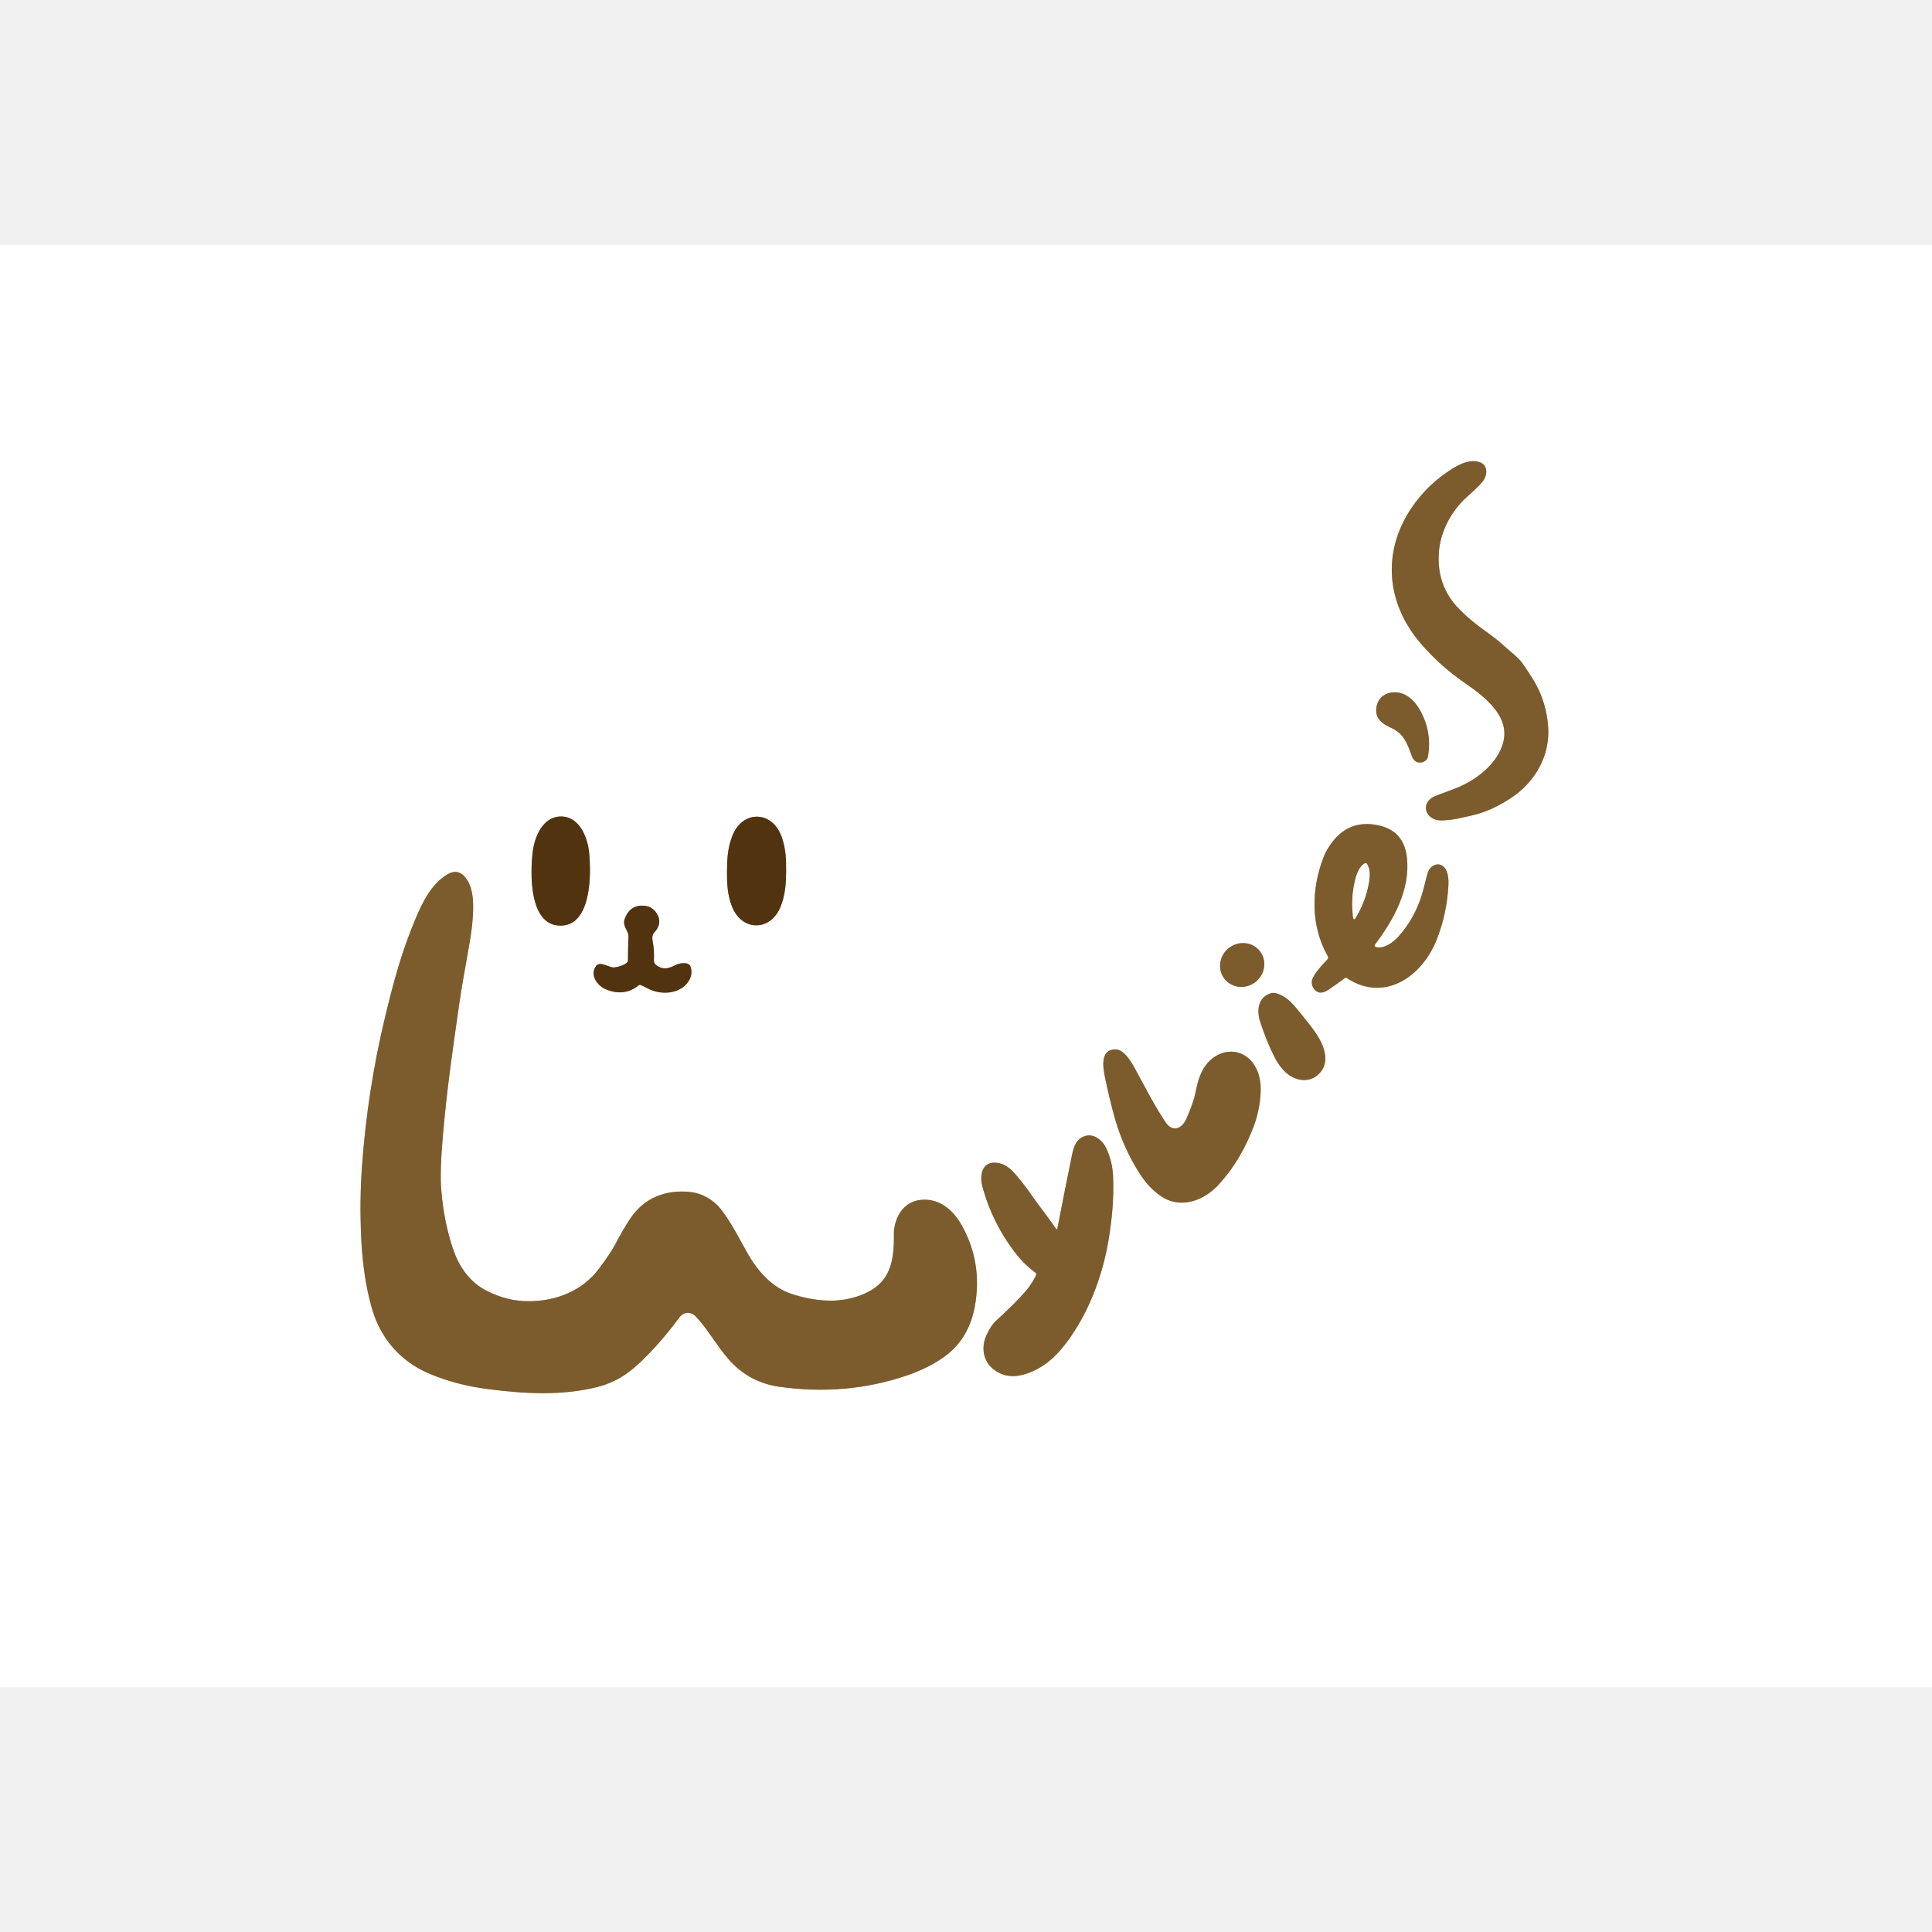
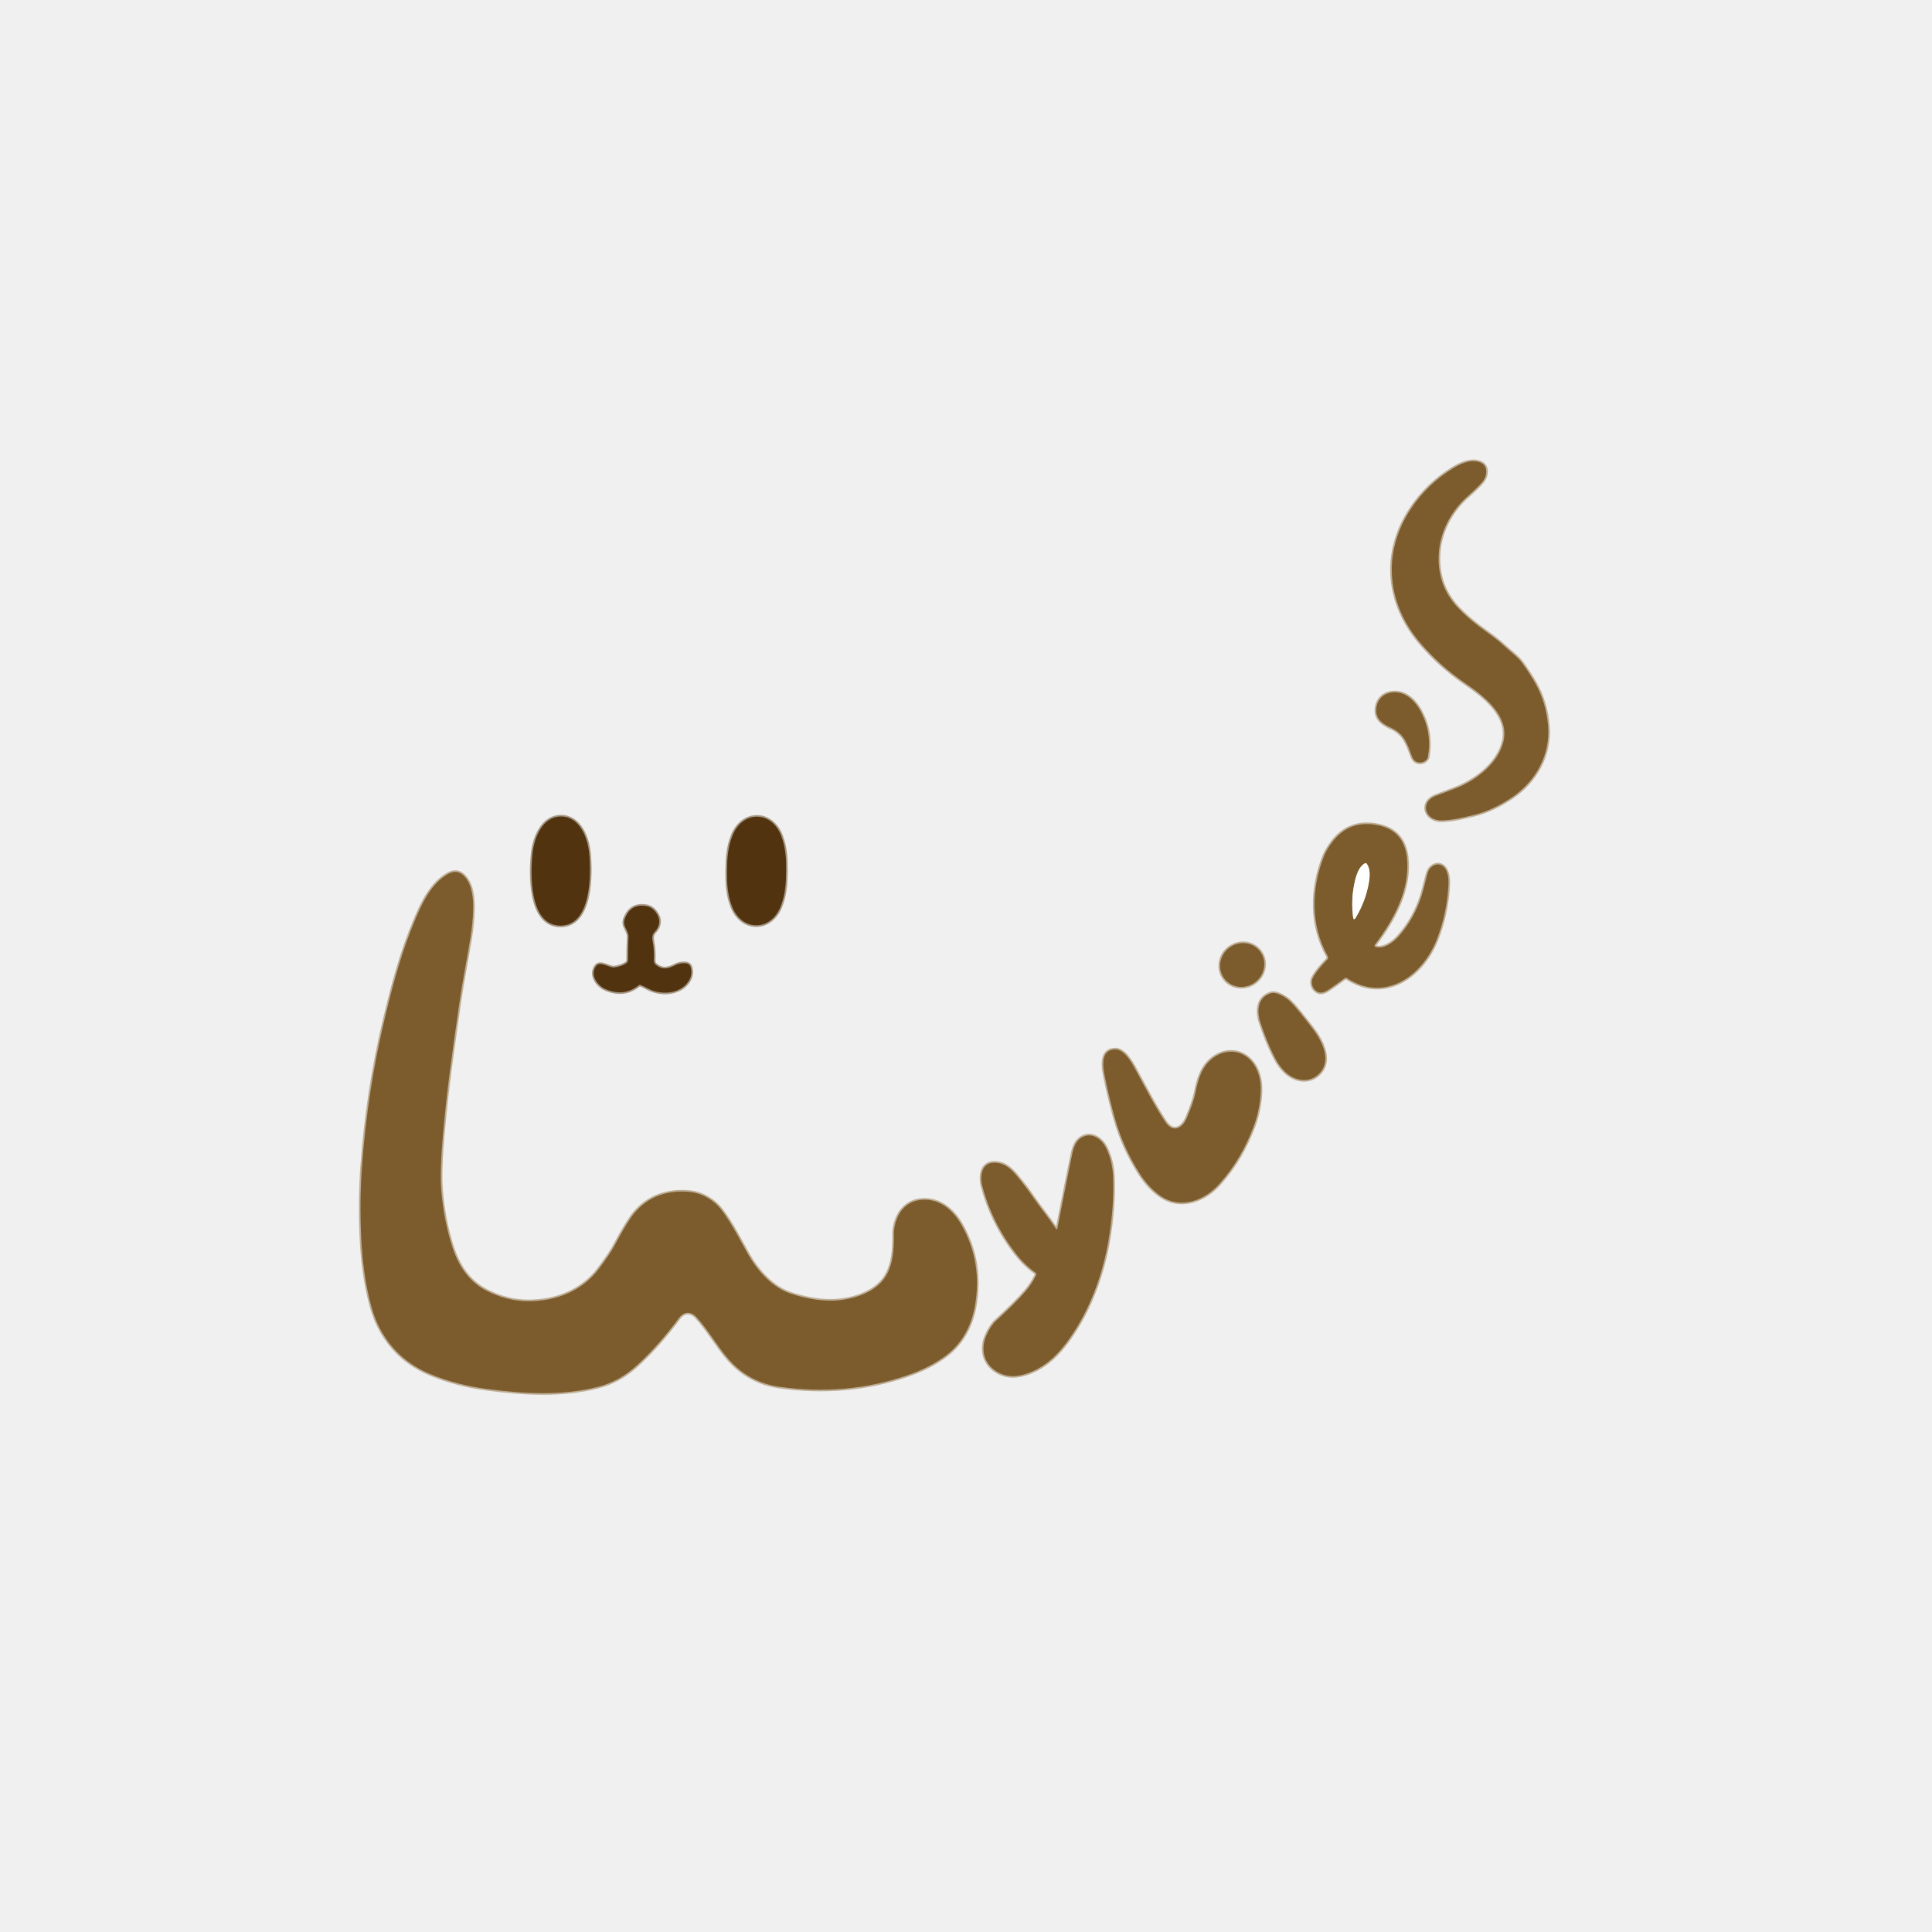
<svg xmlns="http://www.w3.org/2000/svg" direction="ltr" width="1157.143" height="1157.143" viewBox="2181 -114.571 1157.143 1157.143" stroke-linecap="round" stroke-linejoin="round" data-color-mode="light" class="tl-container tl-theme__force-sRGB tl-theme__light" style="background-color: transparent;">
  <defs />
  <g transform="matrix(1, 0, 0, 1, 2181, 32)" opacity="1">
    <g data-lovart-layer-name="Mark Generation_SVG">
      <g transform="scale(0.9642857, 0.9642857)">
        <g>
          <g stroke-width="2.00" fill="none" stroke-linecap="butt">
            <path stroke="#beae96" d="M 918.92 135.03   C 913.01 133.09 906.71 136.24 901.95 139.21   Q 886.43 148.90 876.43 163.91   C 858.31 191.13 861.18 222.71 882.18 247.34   Q 894.23 261.48 909.85 272.22   C 921.37 280.15 937.70 292.33 933.82 308.56   C 930.51 322.44 916.31 333.04 903.79 337.77   Q 891.74 342.33 891.62 342.37   C 881.30 346.62 885.42 358.04 895.76 357.58   C 903.25 357.25 907.52 356.04 915.45 354.18   C 923.82 352.21 932.31 347.88 939.32 343.10   C 953.90 333.17 962.97 316.83 961.56 299.03   Q 960.38 284.31 953.55 272.30   Q 950.40 266.77 945.67 260.08   C 942.79 256.01 937.96 252.71 933.73 248.74   C 929.14 244.43 923.16 240.50 918.65 237.08   Q 911.58 231.73 906.03 225.99   Q 892.08 211.56 893.73 190.72   C 894.74 177.90 901.52 165.17 911.27 156.53   Q 918.08 150.50 920.74 147.30   C 923.91 143.50 924.56 136.89 918.92 135.03" />
            <path stroke="#beae96" d="M 883.36 321.47   C 885.04 321.12 886.63 319.62 886.90 318.07   Q 889.48 303.55 882.76 290.48   C 878.91 282.98 872.31 276.63 863.68 278.24   C 858.18 279.27 854.83 283.66 854.78 289.21   C 854.73 294.99 859.18 297.86 864.08 300.09   C 872.09 303.74 874.07 309.91 876.91 317.58   Q 878.71 322.45 883.36 321.47" />
            <path stroke="#a89a87" d="M 348.00 422.93   C 367.70 423.09 367.13 390.13 365.96 377.93   C 365.00 367.96 359.92 355.23 348.57 355.13   C 337.21 355.04 331.92 367.69 330.80 377.63   C 329.42 389.82 328.31 422.76 348.00 422.93" />
            <path stroke="#a89a87" d="M 451.55 388.83   C 451.48 396.26 451.74 403.46 454.59 410.90   C 457.14 417.56 462.51 422.68 469.60 422.74   C 476.68 422.81 482.15 417.80 484.82 411.19   C 487.81 403.80 488.21 396.60 488.28 389.18   C 488.35 381.75 488.09 374.55 485.24 367.10   C 482.69 360.44 477.32 355.33 470.23 355.26   C 463.15 355.20 457.68 360.20 455.01 366.82   C 452.02 374.20 451.62 381.40 451.55 388.83" />
            <path stroke="#beae96" d="M 836.53 455.50   Q 849.13 463.73 862.23 460.72   C 876.15 457.52 887.02 445.11 892.30 431.78   Q 898.72 415.61 899.66 397.48   Q 899.93 392.37 898.44 388.93   C 896.36 384.11 891.51 383.57 888.12 387.48   Q 887.03 388.74 886.02 392.88   Q 884.12 400.68 883.12 403.88   Q 878.55 418.56 868.61 429.70   C 865.22 433.49 859.46 437.63 854.45 436.21   A 0.94 0.93 26.6 0 1 853.96 434.75   C 865.58 419.41 876.07 400.53 873.86 380.64   Q 872.00 363.85 855.80 360.56   Q 838.11 356.96 827.41 371.14   Q 823.92 375.77 822.25 380.02   C 814.32 400.22 813.95 422.84 824.70 441.93   A 1.71 1.71 0.0 0 1 824.44 443.96   C 821.49 447.01 815.11 453.89 814.83 457.36   Q 814.52 461.35 817.71 463.69   C 820.15 465.49 823.10 464.09 825.20 462.69   Q 829.48 459.83 835.24 455.54   A 1.13 1.13 0.0 0 1 836.53 455.50" />
            <path stroke="#beae96" d="M 421.80 666.54   C 424.79 662.51 429.20 662.42 432.57 666.08   C 439.73 673.87 445.53 684.29 452.49 692.22   Q 465.24 706.75 484.31 709.39   Q 525.54 715.11 562.89 702.47   Q 577.78 697.43 587.91 689.66   C 597.79 682.08 603.38 671.25 605.52 659.27   Q 610.29 632.53 597.63 609.53   C 593.05 601.21 585.86 593.96 575.98 593.22   Q 566.18 592.49 560.32 599.39   C 557.15 603.13 555.17 609.42 555.22 614.02   C 555.34 623.36 554.91 633.04 550.07 640.86   C 543.38 651.66 527.40 655.94 515.75 655.86   Q 504.11 655.79 491.25 651.54   C 479.66 647.71 470.50 637.36 464.57 626.92   C 460.27 619.35 454.53 607.85 448.06 599.43   C 443.54 593.54 436.32 589.16 428.64 588.36   C 413.62 586.79 400.34 591.86 391.72 604.52   Q 387.37 610.92 381.86 621.37   Q 379.18 626.44 372.13 635.89   C 361.63 649.96 345.28 656.26 328.03 656.21   Q 314.95 656.17 302.34 649.76   C 291.48 644.25 284.97 634.56 281.21 623.25   Q 275.66 606.54 274.07 587.03   Q 273.13 575.51 275.14 552.71   C 277.71 523.56 280.58 504.36 285.20 471.80   C 287.16 458.06 289.82 445.00 292.15 430.72   Q 293.63 421.63 293.86 413.52   C 294.07 406.42 293.48 398.02 288.69 392.58   Q 284.20 387.48 278.14 390.94   C 268.01 396.74 262.35 408.54 258.04 418.79   C 249.63 438.79 244.68 456.78 239.10 480.01   Q 228.22 525.36 224.83 572.51   Q 223.30 593.78 224.33 616.37   Q 225.30 637.47 229.39 654.63   Q 231.76 664.59 234.86 670.99   Q 245.32 692.57 267.96 701.76   Q 283.93 708.25 302.00 710.65   C 326.07 713.86 349.27 714.98 371.01 709.50   C 380.94 707.00 388.76 702.37 396.36 695.35   Q 409.26 683.43 421.80 666.54" />
            <path stroke="#a89a87" d="M 397.75 459.75   Q 398.83 460.08 402.65 462.09   C 410.37 466.15 422.29 465.60 427.59 457.62   Q 430.50 453.24 428.89 448.38   A 3.53 2.96 -4.0 0 0 426.04 446.31   Q 422.47 445.93 419.26 447.56   C 414.77 449.84 411.50 450.49 407.49 447.38   A 3.48 3.48 0.0 0 1 406.15 444.46   Q 406.46 438.19 405.33 432.25   Q 404.69 428.91 406.53 426.97   C 409.45 423.91 410.42 420.14 408.52 416.48   Q 405.92 411.48 401.25 410.73   Q 391.67 409.19 388.08 418.57   C 386.25 423.36 390.58 425.86 390.37 429.99   Q 390.06 436.32 390.05 444.22   A 2.56 2.55 -17.0 0 1 388.92 446.34   Q 385.92 448.34 381.57 448.88   C 378.34 449.29 372.74 444.46 370.13 448.12   C 366.17 453.68 371.09 460.32 376.36 462.51   Q 387.78 467.24 396.79 459.94   A 1.04 1.04 0.0 0 1 397.75 459.75" />
            <path stroke="#beae96" d="M 782.488 438.734   A 13.95 13.40 -38.3 0 0 763.235 436.864   A 13.95 13.40 -38.3 0 0 760.592 456.026   A 13.95 13.40 -38.3 0 0 779.845 457.896   A 13.95 13.40 -38.3 0 0 782.488 438.734" />
            <path stroke="#beae96" d="M 789.39 464.92   C 782.07 467.23 780.66 473.94 782.19 480.86   Q 782.50 482.27 784.73 488.46   Q 788.27 498.29 792.42 506.04   Q 794.75 510.40 798.20 513.72   C 804.51 519.80 814.16 521.18 820.20 513.94   C 827.30 505.43 820.37 493.35 814.69 486.10   C 810.11 480.25 804.72 473.13 800.89 469.61   C 798.35 467.28 792.79 463.84 789.39 464.92" />
            <path stroke="#beae96" d="M 742.54 526.62   Q 741.42 532.36 737.14 542.38   C 734.35 548.91 728.50 551.98 723.71 544.71   C 717.20 534.84 713.37 527.27 705.08 511.97   C 702.47 507.16 698.04 499.75 692.74 499.79   C 683.21 499.85 685.02 510.82 686.41 517.57   Q 689.16 530.91 692.51 542.75   Q 697.63 560.80 707.74 576.72   Q 713.54 585.87 721.07 590.95   C 733.44 599.30 748.09 593.69 757.27 583.43   C 767.36 572.17 773.65 560.80 778.74 547.47   C 781.60 539.98 783.44 529.85 782.98 522.27   Q 782.54 515.27 779.35 509.97   C 773.60 500.46 762.33 498.47 753.51 505.05   C 746.47 510.30 744.19 518.24 742.54 526.62" />
            <path stroke="#beae96" d="M 655.95 611.29   C 650.33 602.93 646.17 598.24 641.13 590.87   Q 637.44 585.45 631.81 578.63   C 627.80 573.76 623.71 570.08 617.31 570.17   C 609.46 570.29 608.61 578.90 610.11 584.61   Q 616.18 607.65 631.15 626.86   Q 636.42 633.62 643.20 638.52   A 1.18 1.18 0.0 0 1 643.57 639.97   Q 641.00 645.38 637.00 650.04   Q 630.87 657.19 618.55 668.46   Q 615.47 671.27 612.76 677.21   C 609.24 684.92 610.52 693.66 617.53 698.84   C 623.45 703.22 630.02 703.62 636.97 701.42   C 650.63 697.11 659.54 687.00 667.54 674.52   C 678.15 657.95 685.12 638.13 688.41 618.98   Q 692.08 597.66 691.39 579.28   Q 691.00 568.83 686.77 560.52   C 684.53 556.12 679.41 552.01 674.14 553.54   C 667.41 555.50 666.49 562.25 665.25 568.25   Q 662.06 583.72 656.74 611.13   A 0.44 0.44 0.0 0 1 655.95 611.29" />
            <path stroke="#beae96" d="M 841.02 418.90   Q 841.46 418.99 841.93 418.22   Q 848.15 407.92 850.17 396.54   C 850.87 392.58 851.31 387.38 848.70 384.25   Q 848.67 384.21 848.35 384.14   Q 848.03 384.08 847.99 384.10   C 844.33 385.91 842.63 390.84 841.67 394.75   Q 838.93 405.97 840.45 417.91   Q 840.57 418.80 841.02 418.90" />
          </g>
-           <path fill="#ffffff" d="M 1200.00 0.00   L 1200.00 896.00   L 0.00 896.00   L 0.00 0.00   L 1200.00 0.00   Z   M 918.92 135.03   C 913.01 133.09 906.71 136.24 901.95 139.21   Q 886.43 148.90 876.43 163.91   C 858.31 191.13 861.18 222.71 882.18 247.34   Q 894.23 261.48 909.85 272.22   C 921.37 280.15 937.70 292.33 933.82 308.56   C 930.51 322.44 916.31 333.04 903.79 337.77   Q 891.74 342.33 891.62 342.37   C 881.30 346.62 885.42 358.04 895.76 357.58   C 903.25 357.25 907.52 356.04 915.45 354.18   C 923.82 352.21 932.31 347.88 939.32 343.10   C 953.90 333.17 962.97 316.83 961.56 299.03   Q 960.38 284.31 953.55 272.30   Q 950.40 266.77 945.67 260.08   C 942.79 256.01 937.96 252.71 933.73 248.74   C 929.14 244.43 923.16 240.50 918.65 237.08   Q 911.58 231.73 906.03 225.99   Q 892.08 211.56 893.73 190.72   C 894.74 177.90 901.52 165.17 911.27 156.53   Q 918.08 150.50 920.74 147.30   C 923.91 143.50 924.56 136.89 918.92 135.03   Z   M 883.36 321.47   C 885.04 321.12 886.63 319.62 886.90 318.07   Q 889.48 303.55 882.76 290.48   C 878.91 282.98 872.31 276.63 863.68 278.24   C 858.18 279.27 854.83 283.66 854.78 289.21   C 854.73 294.99 859.18 297.86 864.08 300.09   C 872.09 303.74 874.07 309.91 876.91 317.58   Q 878.71 322.45 883.36 321.47   Z   M 348.00 422.93   C 367.70 423.09 367.13 390.13 365.96 377.93   C 365.00 367.96 359.92 355.23 348.57 355.13   C 337.21 355.04 331.92 367.69 330.80 377.63   C 329.42 389.82 328.31 422.76 348.00 422.93   Z   M 451.55 388.83   C 451.48 396.26 451.74 403.46 454.59 410.90   C 457.14 417.56 462.51 422.68 469.60 422.74   C 476.68 422.81 482.15 417.80 484.82 411.19   C 487.81 403.80 488.21 396.60 488.28 389.18   C 488.35 381.75 488.09 374.55 485.24 367.10   C 482.69 360.44 477.32 355.33 470.23 355.26   C 463.15 355.20 457.68 360.20 455.01 366.82   C 452.02 374.20 451.62 381.40 451.55 388.83   Z   M 836.53 455.50   Q 849.13 463.73 862.23 460.72   C 876.15 457.52 887.02 445.11 892.30 431.78   Q 898.72 415.61 899.66 397.48   Q 899.93 392.37 898.44 388.93   C 896.36 384.11 891.51 383.57 888.12 387.48   Q 887.03 388.74 886.02 392.88   Q 884.12 400.68 883.12 403.88   Q 878.55 418.56 868.61 429.70   C 865.22 433.49 859.46 437.63 854.45 436.21   A 0.94 0.93 26.6 0 1 853.96 434.75   C 865.58 419.41 876.07 400.53 873.86 380.64   Q 872.00 363.85 855.80 360.56   Q 838.11 356.96 827.41 371.14   Q 823.92 375.77 822.25 380.02   C 814.32 400.22 813.95 422.84 824.70 441.93   A 1.71 1.71 0.0 0 1 824.44 443.96   C 821.49 447.01 815.11 453.89 814.83 457.36   Q 814.52 461.35 817.71 463.69   C 820.15 465.49 823.10 464.09 825.20 462.69   Q 829.48 459.83 835.24 455.54   A 1.13 1.13 0.0 0 1 836.53 455.50   Z   M 421.80 666.54   C 424.79 662.51 429.20 662.42 432.57 666.08   C 439.73 673.87 445.53 684.29 452.49 692.22   Q 465.24 706.75 484.31 709.39   Q 525.54 715.11 562.89 702.47   Q 577.78 697.43 587.91 689.66   C 597.79 682.08 603.38 671.25 605.52 659.27   Q 610.29 632.53 597.63 609.53   C 593.05 601.21 585.86 593.96 575.98 593.22   Q 566.18 592.49 560.32 599.39   C 557.15 603.13 555.17 609.42 555.22 614.02   C 555.34 623.36 554.91 633.04 550.07 640.86   C 543.38 651.66 527.40 655.94 515.75 655.86   Q 504.11 655.79 491.25 651.54   C 479.66 647.71 470.50 637.36 464.57 626.92   C 460.27 619.35 454.53 607.85 448.06 599.43   C 443.54 593.54 436.32 589.16 428.64 588.36   C 413.62 586.79 400.34 591.86 391.72 604.52   Q 387.37 610.92 381.86 621.37   Q 379.18 626.44 372.13 635.89   C 361.63 649.96 345.28 656.26 328.03 656.21   Q 314.95 656.17 302.34 649.76   C 291.48 644.25 284.97 634.56 281.21 623.25   Q 275.66 606.54 274.07 587.03   Q 273.13 575.51 275.14 552.71   C 277.71 523.56 280.58 504.36 285.20 471.80   C 287.16 458.06 289.82 445.00 292.15 430.72   Q 293.63 421.63 293.86 413.52   C 294.07 406.42 293.48 398.02 288.69 392.58   Q 284.20 387.48 278.14 390.94   C 268.01 396.74 262.35 408.54 258.04 418.79   C 249.63 438.79 244.68 456.78 239.10 480.01   Q 228.22 525.36 224.83 572.51   Q 223.30 593.78 224.33 616.37   Q 225.30 637.47 229.39 654.63   Q 231.76 664.59 234.86 670.99   Q 245.32 692.57 267.96 701.76   Q 283.93 708.25 302.00 710.65   C 326.07 713.86 349.27 714.98 371.01 709.50   C 380.94 707.00 388.76 702.37 396.36 695.35   Q 409.26 683.43 421.80 666.54   Z   M 397.75 459.75   Q 398.83 460.08 402.65 462.09   C 410.37 466.15 422.29 465.60 427.59 457.62   Q 430.50 453.24 428.89 448.38   A 3.53 2.96 -4.0 0 0 426.04 446.31   Q 422.47 445.93 419.26 447.56   C 414.77 449.84 411.50 450.49 407.49 447.38   A 3.48 3.48 0.0 0 1 406.15 444.46   Q 406.46 438.19 405.33 432.25   Q 404.69 428.91 406.53 426.97   C 409.45 423.91 410.42 420.14 408.52 416.48   Q 405.92 411.48 401.25 410.73   Q 391.67 409.19 388.08 418.57   C 386.25 423.36 390.58 425.86 390.37 429.99   Q 390.06 436.32 390.05 444.22   A 2.56 2.55 -17.0 0 1 388.92 446.34   Q 385.92 448.34 381.57 448.88   C 378.34 449.29 372.74 444.46 370.13 448.12   C 366.17 453.68 371.09 460.32 376.36 462.51   Q 387.78 467.24 396.79 459.94   A 1.04 1.04 0.0 0 1 397.75 459.75   Z   M 782.488 438.734   A 13.95 13.40 -38.3 0 0 763.235 436.864   A 13.95 13.40 -38.3 0 0 760.592 456.026   A 13.95 13.40 -38.3 0 0 779.845 457.896   A 13.95 13.40 -38.3 0 0 782.488 438.734   Z   M 789.39 464.92   C 782.07 467.23 780.66 473.94 782.19 480.86   Q 782.50 482.27 784.73 488.46   Q 788.27 498.29 792.42 506.04   Q 794.75 510.40 798.20 513.72   C 804.51 519.80 814.16 521.18 820.20 513.94   C 827.30 505.43 820.37 493.35 814.69 486.10   C 810.11 480.25 804.72 473.13 800.89 469.61   C 798.35 467.28 792.79 463.84 789.39 464.92   Z   M 742.54 526.62   Q 741.42 532.36 737.14 542.38   C 734.35 548.91 728.50 551.98 723.71 544.71   C 717.20 534.84 713.37 527.27 705.08 511.97   C 702.47 507.16 698.04 499.75 692.74 499.79   C 683.21 499.85 685.02 510.82 686.41 517.57   Q 689.16 530.91 692.51 542.75   Q 697.63 560.80 707.74 576.72   Q 713.54 585.87 721.07 590.95   C 733.44 599.30 748.09 593.69 757.27 583.43   C 767.36 572.17 773.65 560.80 778.74 547.47   C 781.60 539.98 783.44 529.85 782.98 522.27   Q 782.54 515.27 779.35 509.97   C 773.60 500.46 762.33 498.47 753.51 505.05   C 746.47 510.30 744.19 518.24 742.54 526.62   Z   M 655.95 611.29   C 650.33 602.93 646.17 598.24 641.13 590.87   Q 637.44 585.45 631.81 578.63   C 627.80 573.76 623.71 570.08 617.31 570.17   C 609.46 570.29 608.61 578.90 610.11 584.61   Q 616.18 607.65 631.15 626.86   Q 636.42 633.62 643.20 638.52   A 1.18 1.18 0.0 0 1 643.57 639.97   Q 641.00 645.38 637.00 650.04   Q 630.87 657.19 618.55 668.46   Q 615.47 671.27 612.76 677.21   C 609.24 684.92 610.52 693.66 617.53 698.84   C 623.45 703.22 630.02 703.62 636.97 701.42   C 650.63 697.11 659.54 687.00 667.54 674.52   C 678.15 657.95 685.12 638.13 688.41 618.98   Q 692.08 597.66 691.39 579.28   Q 691.00 568.83 686.77 560.52   C 684.53 556.12 679.41 552.01 674.14 553.54   C 667.41 555.50 666.49 562.25 665.25 568.25   Q 662.06 583.72 656.74 611.13   A 0.44 0.44 0.0 0 1 655.95 611.29   Z" />
          <path fill="#7c5c2c" d="M 918.92 135.03   C 924.56 136.89 923.91 143.50 920.74 147.30   Q 918.08 150.50 911.27 156.53   C 901.52 165.17 894.74 177.90 893.73 190.72   Q 892.08 211.56 906.03 225.99   Q 911.58 231.73 918.65 237.08   C 923.16 240.50 929.14 244.43 933.73 248.74   C 937.96 252.71 942.79 256.01 945.67 260.08   Q 950.40 266.77 953.55 272.30   Q 960.38 284.31 961.56 299.03   C 962.97 316.83 953.90 333.17 939.32 343.10   C 932.31 347.88 923.82 352.21 915.45 354.18   C 907.52 356.04 903.25 357.25 895.76 357.58   C 885.42 358.04 881.30 346.62 891.62 342.37   Q 891.74 342.33 903.79 337.77   C 916.31 333.04 930.51 322.44 933.82 308.56   C 937.70 292.33 921.37 280.15 909.85 272.22   Q 894.23 261.48 882.18 247.34   C 861.18 222.71 858.31 191.13 876.43 163.91   Q 886.43 148.90 901.95 139.21   C 906.71 136.24 913.01 133.09 918.92 135.03   Z" />
          <path fill="#7c5c2c" d="M 883.36 321.47   Q 878.71 322.45 876.91 317.58   C 874.07 309.91 872.09 303.74 864.08 300.09   C 859.18 297.86 854.73 294.99 854.78 289.21   C 854.83 283.66 858.18 279.27 863.68 278.24   C 872.31 276.63 878.91 282.98 882.76 290.48   Q 889.48 303.55 886.90 318.07   C 886.63 319.62 885.04 321.12 883.36 321.47   Z" />
          <path fill="#51340f" d="M 348.57 355.13   C 359.92 355.23 365.00 367.96 365.96 377.93   C 367.13 390.13 367.70 423.09 348.00 422.93   C 328.31 422.76 329.42 389.82 330.80 377.63   C 331.92 367.69 337.21 355.04 348.57 355.13   Z" />
          <path fill="#51340f" d="M 470.23 355.26   C 477.32 355.33 482.69 360.44 485.24 367.10   C 488.09 374.55 488.35 381.75 488.28 389.18   C 488.21 396.60 487.81 403.80 484.82 411.19   C 482.15 417.80 476.68 422.81 469.60 422.74   C 462.51 422.68 457.14 417.56 454.59 410.90   C 451.74 403.46 451.48 396.26 451.55 388.83   C 451.62 381.40 452.02 374.20 455.01 366.82   C 457.68 360.20 463.15 355.20 470.23 355.26   Z" />
          <path fill="#7c5c2c" d="M 836.53 455.50   A 1.13 1.13 0.0 0 0 835.24 455.54   Q 829.48 459.83 825.20 462.69   C 823.10 464.09 820.15 465.49 817.71 463.69   Q 814.52 461.35 814.83 457.36   C 815.11 453.89 821.49 447.01 824.44 443.96   A 1.71 1.71 0.0 0 0 824.70 441.93   C 813.95 422.84 814.32 400.22 822.25 380.02   Q 823.92 375.77 827.41 371.14   Q 838.11 356.96 855.80 360.56   Q 872.00 363.85 873.86 380.64   C 876.07 400.53 865.58 419.41 853.96 434.75   A 0.94 0.93 26.6 0 0 854.45 436.21   C 859.46 437.63 865.22 433.49 868.61 429.70   Q 878.55 418.56 883.12 403.88   Q 884.12 400.68 886.02 392.88   Q 887.03 388.74 888.12 387.48   C 891.51 383.57 896.36 384.11 898.44 388.93   Q 899.93 392.37 899.66 397.48   Q 898.72 415.61 892.30 431.78   C 887.02 445.11 876.15 457.52 862.23 460.72   Q 849.13 463.73 836.53 455.50   Z   M 841.02 418.90   Q 841.46 418.99 841.93 418.22   Q 848.15 407.92 850.17 396.54   C 850.87 392.58 851.31 387.38 848.70 384.25   Q 848.67 384.21 848.35 384.14   Q 848.03 384.08 847.99 384.10   C 844.33 385.91 842.63 390.84 841.67 394.75   Q 838.93 405.97 840.45 417.91   Q 840.57 418.80 841.02 418.90   Z" />
          <path fill="#ffffff" d="M 848.35 384.14   Q 848.67 384.21 848.70 384.25   C 851.31 387.38 850.87 392.58 850.17 396.54   Q 848.15 407.92 841.93 418.22   Q 841.46 418.99 841.02 418.90   Q 840.57 418.80 840.45 417.91   Q 838.93 405.97 841.67 394.75   C 842.63 390.84 844.33 385.91 847.99 384.10   Q 848.03 384.08 848.35 384.14   Z" />
          <path fill="#7c5c2c" d="M 432.57 666.08   C 429.20 662.42 424.79 662.51 421.80 666.54   Q 409.26 683.43 396.36 695.35   C 388.76 702.37 380.94 707.00 371.01 709.50   C 349.27 714.98 326.07 713.86 302.00 710.65   Q 283.93 708.25 267.96 701.76   Q 245.32 692.57 234.86 670.99   Q 231.76 664.59 229.39 654.63   Q 225.30 637.47 224.33 616.37   Q 223.30 593.78 224.83 572.51   Q 228.22 525.36 239.10 480.01   C 244.68 456.78 249.63 438.79 258.04 418.79   C 262.35 408.54 268.01 396.74 278.14 390.94   Q 284.20 387.48 288.69 392.58   C 293.48 398.02 294.07 406.42 293.86 413.52   Q 293.63 421.63 292.15 430.72   C 289.82 445.00 287.16 458.06 285.20 471.80   C 280.58 504.36 277.71 523.56 275.14 552.71   Q 273.13 575.51 274.07 587.03   Q 275.66 606.54 281.21 623.25   C 284.97 634.56 291.48 644.25 302.34 649.76   Q 314.95 656.17 328.03 656.21   C 345.28 656.26 361.63 649.96 372.13 635.89   Q 379.18 626.44 381.86 621.37   Q 387.37 610.92 391.72 604.52   C 400.34 591.86 413.62 586.79 428.64 588.36   C 436.32 589.16 443.54 593.54 448.06 599.43   C 454.53 607.85 460.27 619.35 464.57 626.92   C 470.50 637.36 479.66 647.71 491.25 651.54   Q 504.11 655.79 515.75 655.86   C 527.40 655.94 543.38 651.66 550.07 640.86   C 554.91 633.04 555.34 623.36 555.22 614.02   C 555.17 609.42 557.15 603.13 560.32 599.39   Q 566.18 592.49 575.98 593.22   C 585.86 593.96 593.05 601.21 597.63 609.53   Q 610.29 632.53 605.52 659.27   C 603.38 671.25 597.79 682.08 587.91 689.66   Q 577.78 697.43 562.89 702.47   Q 525.54 715.11 484.31 709.39   Q 465.24 706.75 452.49 692.22   C 445.53 684.29 439.73 673.87 432.57 666.08   Z" />
          <path fill="#51340f" d="M 396.79 459.94   Q 387.78 467.24 376.36 462.51   C 371.09 460.32 366.17 453.68 370.13 448.12   C 372.74 444.46 378.34 449.29 381.57 448.88   Q 385.92 448.34 388.92 446.34   A 2.56 2.55 -17.0 0 0 390.05 444.22   Q 390.06 436.32 390.37 429.99   C 390.58 425.86 386.25 423.36 388.08 418.57   Q 391.67 409.19 401.25 410.73   Q 405.92 411.48 408.52 416.48   C 410.42 420.14 409.45 423.91 406.53 426.97   Q 404.69 428.91 405.33 432.25   Q 406.46 438.19 406.15 444.46   A 3.48 3.48 0.0 0 0 407.49 447.38   C 411.50 450.49 414.77 449.84 419.26 447.56   Q 422.47 445.93 426.04 446.31   A 3.53 2.96 -4.0 0 1 428.89 448.38   Q 430.50 453.24 427.59 457.62   C 422.29 465.60 410.37 466.15 402.65 462.09   Q 398.83 460.08 397.75 459.75   A 1.04 1.04 0.0 0 0 396.79 459.94   Z" />
          <ellipse fill="#7c5c2c" cx="0.00" cy="0.00" transform="translate(771.54,447.38) rotate(-38.3)" rx="13.95" ry="13.40" />
          <path fill="#7c5c2c" d="M 789.39 464.92   C 792.79 463.84 798.35 467.28 800.89 469.61   C 804.72 473.13 810.11 480.25 814.69 486.10   C 820.37 493.35 827.30 505.43 820.20 513.94   C 814.16 521.18 804.51 519.80 798.20 513.72   Q 794.75 510.40 792.42 506.04   Q 788.27 498.29 784.73 488.46   Q 782.50 482.27 782.19 480.86   C 780.66 473.94 782.07 467.23 789.39 464.92   Z" />
          <path fill="#7c5c2c" d="M 742.54 526.62   C 744.19 518.24 746.47 510.30 753.51 505.05   C 762.33 498.47 773.60 500.46 779.35 509.97   Q 782.54 515.27 782.98 522.27   C 783.44 529.85 781.60 539.98 778.74 547.47   C 773.65 560.80 767.36 572.17 757.27 583.43   C 748.09 593.69 733.44 599.30 721.07 590.95   Q 713.54 585.87 707.74 576.72   Q 697.63 560.80 692.51 542.75   Q 689.16 530.91 686.41 517.57   C 685.02 510.82 683.21 499.85 692.74 499.79   C 698.04 499.75 702.47 507.16 705.08 511.97   C 713.37 527.27 717.20 534.84 723.71 544.71   C 728.50 551.98 734.35 548.91 737.14 542.38   Q 741.42 532.36 742.54 526.62   Z" />
          <path fill="#7c5c2c" d="M 655.95 611.29   A 0.44 0.44 0.0 0 0 656.74 611.13   Q 662.06 583.72 665.25 568.25   C 666.49 562.25 667.41 555.50 674.14 553.54   C 679.41 552.01 684.53 556.12 686.77 560.52   Q 691.00 568.83 691.39 579.28   Q 692.08 597.66 688.41 618.98   C 685.12 638.13 678.15 657.95 667.54 674.52   C 659.54 687.00 650.63 697.11 636.97 701.42   C 630.02 703.62 623.45 703.22 617.53 698.84   C 610.52 693.66 609.24 684.92 612.76 677.21   Q 615.47 671.27 618.55 668.46   Q 630.87 657.19 637.00 650.04   Q 641.00 645.38 643.57 639.97   A 1.18 1.18 0.0 0 0 643.20 638.52   Q 636.42 633.62 631.15 626.86   Q 616.18 607.65 610.11 584.61   C 608.61 578.90 609.46 570.29 617.31 570.17   C 623.71 570.08 627.80 573.76 631.81 578.63   Q 637.44 585.45 641.13 590.87   C 646.17 598.24 650.33 602.93 655.95 611.29   Z" />
        </g>
      </g>
    </g>
  </g>
</svg>
